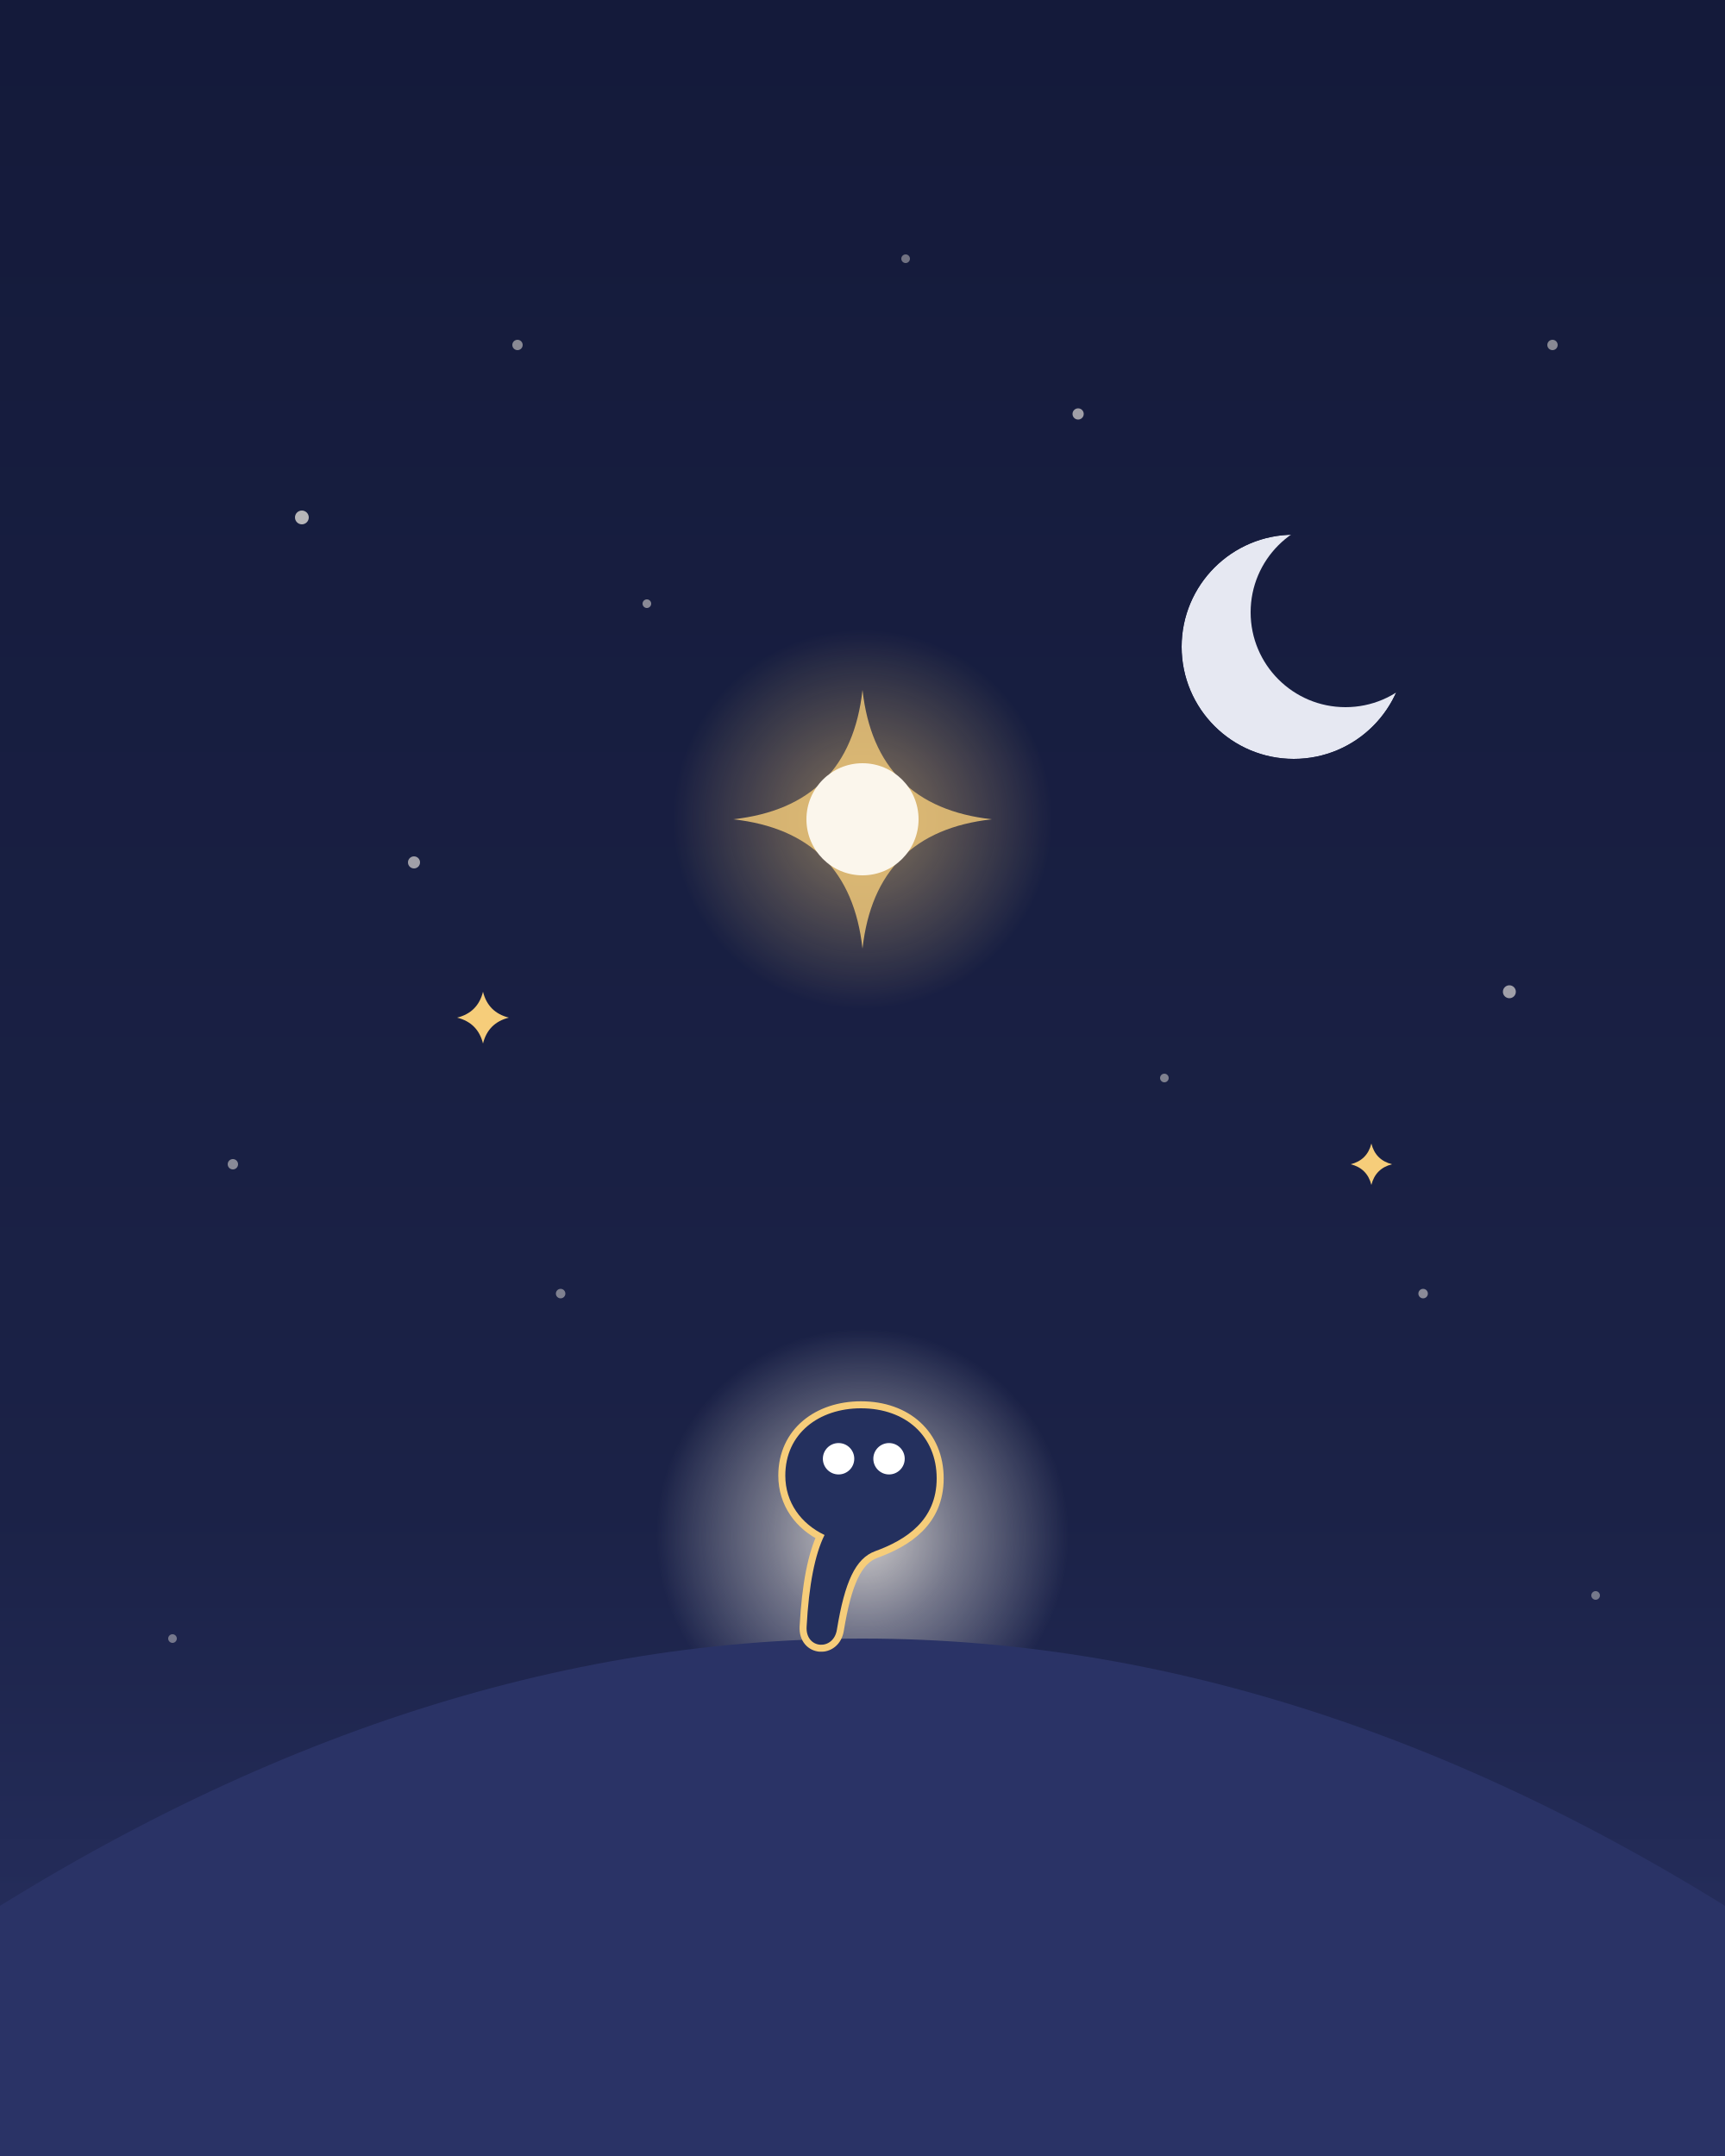
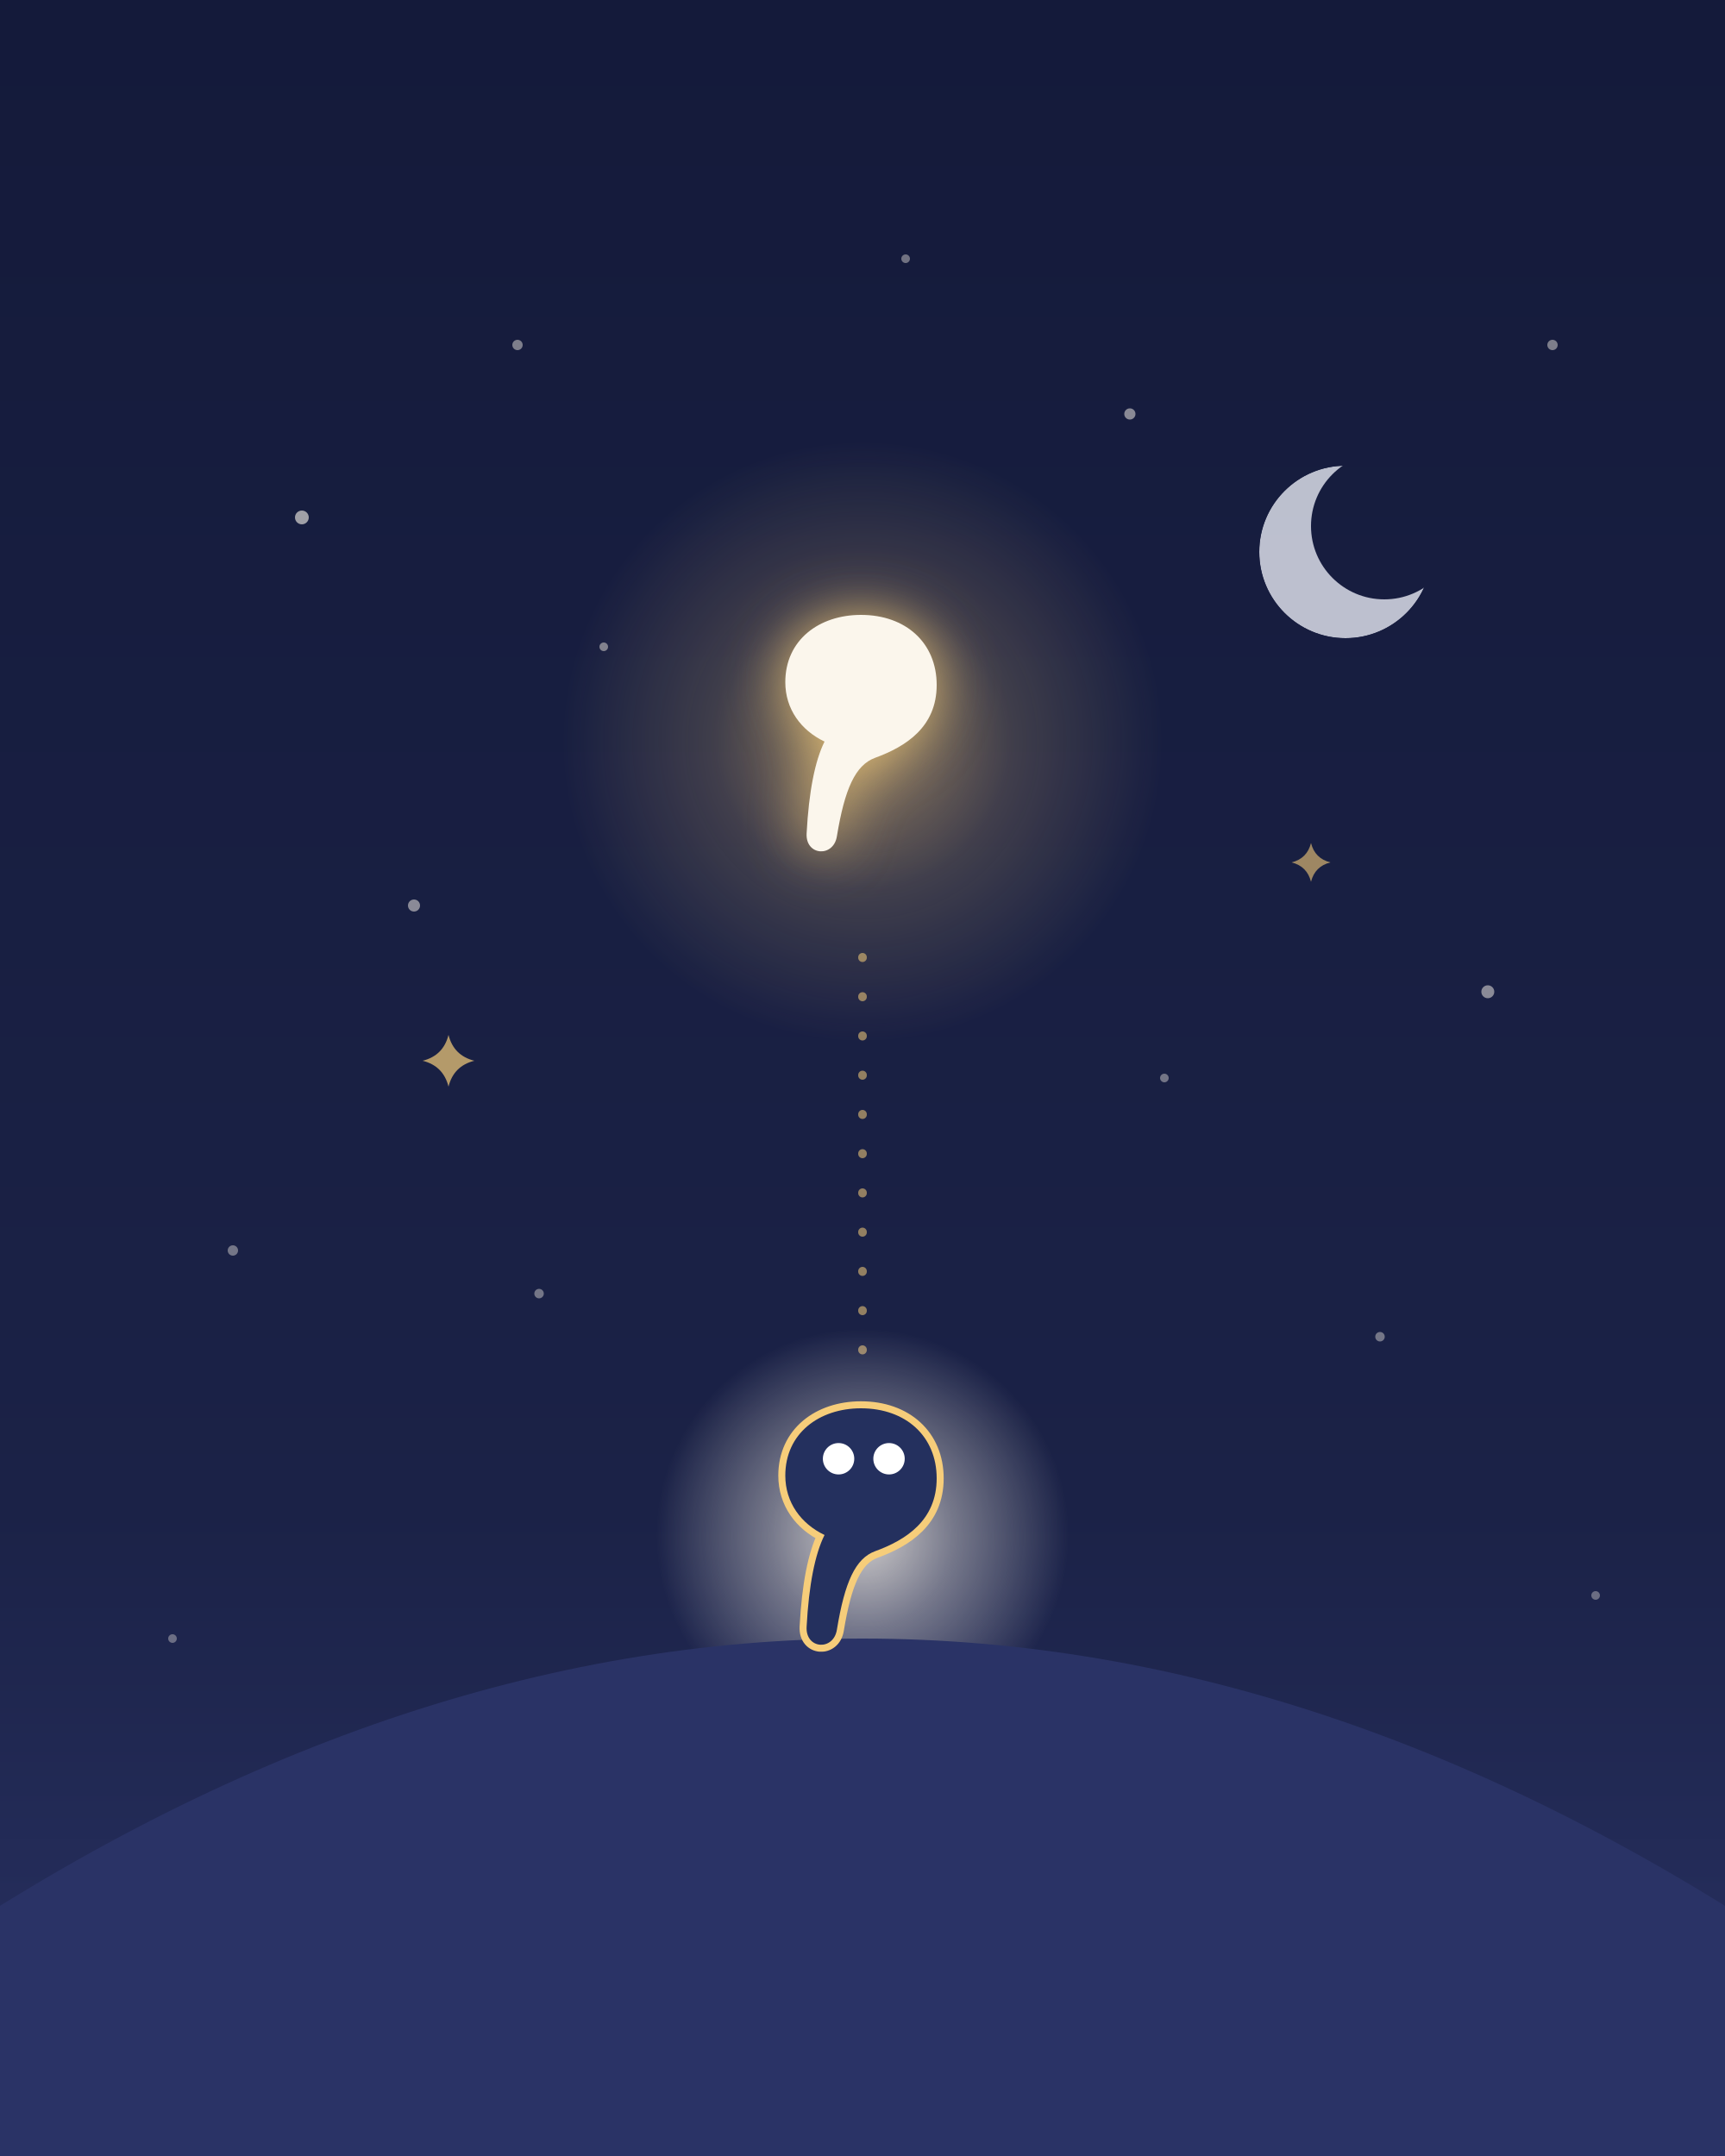
<svg xmlns="http://www.w3.org/2000/svg" viewBox="0 0 400 500" preserveAspectRatio="xMidYMid slice">
  <rect width="400" height="500" fill="url(#cv-sky)" />
  <defs>
    <linearGradient id="cv-sky" x1="0" y1="0" x2="0" y2="1">
      <stop offset="0" stop-color="#141A3A" />
      <stop offset=".7" stop-color="#1B2247" />
      <stop offset="1" stop-color="#2A3366" />
    </linearGradient>
    <radialGradient id="cv-glow">
-       <stop offset="0" stop-color="#F6CD7A" stop-opacity=".5" />
+       <stop offset="0" stop-color="#F6CD7A" stop-opacity=".55" />
+       <stop offset=".5" stop-color="#F6CD7A" stop-opacity=".18" />
      <stop offset="1" stop-color="#F6CD7A" stop-opacity="0" />
    </radialGradient>
    <radialGradient id="cv-yglow">
      <stop offset="0" stop-color="#FBF6EC" stop-opacity=".8" />
      <stop offset=".45" stop-color="#FBF6EC" stop-opacity=".4" />
      <stop offset="1" stop-color="#FBF6EC" stop-opacity="0" />
    </radialGradient>
+     <filter id="cv-blur" x="-50%" y="-50%" width="200%" height="200%">
+       <feGaussianBlur stdDeviation="5" />
+     </filter>
    <mask id="cv-moon">
-       <circle cx="300" cy="150" r="26" fill="#fff" />
-       <circle cx="312" cy="142" r="22" fill="#000" />
+       <circle cx="312" cy="128" r="20" fill="#fff" />
+       <circle cx="321" cy="122" r="17" fill="#000" />
    </mask>
    <path id="cv-yud" d="M7 14C7 6.5 13 2 20.5 2C28.5 2 34 7 34 14.5C34 22 28.5 25.5 23 27.5C19.5 28.8 17.6 33 16.2 41.5C15.6 45.3 10.6 45 10.8 41C11.2 33.5 12.3 28 14 24.6C9.8 22.6 7 18.8 7 14Z" />
  </defs>
  <g fill="#FBF6EC">
-     <circle cx="70" cy="120" r="1.6" opacity=".7" />
-     <circle cx="120" cy="80" r="1.2" opacity=".5" />
-     <circle cx="96" cy="200" r="1.4" opacity=".6" />
-     <circle cx="54" cy="270" r="1.2" opacity=".5" />
-     <circle cx="150" cy="140" r="1" opacity=".5" />
-     <circle cx="250" cy="96" r="1.3" opacity=".6" />
-     <circle cx="350" cy="230" r="1.5" opacity=".6" />
-     <circle cx="330" cy="300" r="1.1" opacity=".5" />
-     <circle cx="270" cy="250" r="1" opacity=".45" />
-     <circle cx="130" cy="300" r="1.1" opacity=".45" />
-     <circle cx="360" cy="80" r="1.2" opacity=".5" />
-     <circle cx="40" cy="380" r="1" opacity=".4" />
-     <circle cx="370" cy="370" r="1" opacity=".4" />
+     <circle cx="70" cy="120" r="1.6" opacity=".6" />
+     <circle cx="120" cy="80" r="1.2" opacity=".45" />
+     <circle cx="96" cy="210" r="1.4" opacity=".5" />
+     <circle cx="54" cy="290" r="1.2" opacity=".4" />
+     <circle cx="140" cy="150" r="1" opacity=".45" />
+     <circle cx="262" cy="96" r="1.3" opacity=".5" />
+     <circle cx="345" cy="230" r="1.5" opacity=".5" />
+     <circle cx="320" cy="310" r="1.1" opacity=".4" />
+     <circle cx="270" cy="250" r="1" opacity=".4" />
+     <circle cx="125" cy="300" r="1.1" opacity=".4" />
+     <circle cx="360" cy="80" r="1.2" opacity=".45" />
+     <circle cx="40" cy="380" r="1" opacity=".35" />
+     <circle cx="370" cy="370" r="1" opacity=".35" />
    <circle cx="210" cy="60" r="1" opacity=".4" />
  </g>
-   <path d="M0 -6Q1.2 -1.2 6 0Q1.2 1.2 0 6Q-1.2 1.2 -6 0Q-1.2 -1.2 0 -6Z" fill="#F6CD7A" transform="translate(112 236)" />
-   <path d="M0 -6Q1.2 -1.2 6 0Q1.2 1.2 0 6Q-1.2 1.2 -6 0Q-1.2 -1.2 0 -6Z" fill="#F6CD7A" transform="translate(318 270) scale(.8)" />
-   <circle cx="300" cy="150" r="26" fill="#E6E8F2" mask="url(#cv-moon)" />
-   <circle cx="200" cy="190" r="44" fill="url(#cv-glow)" />
-   <path d="M0 -30Q3 -3 30 0Q3 3 0 30Q-3 3 -30 0Q-3 -3 0 -30Z" fill="#F6CD7A" opacity=".8" transform="translate(200 190)" />
-   <circle cx="200" cy="190" r="13" fill="#FBF6EC" />
+   <path d="M0 -6Q1.2 -1.2 6 0Q1.2 1.2 0 6Q-1.2 1.2 -6 0Q-1.2 -1.2 0 -6Z" fill="#F6CD7A" opacity=".7" transform="translate(104 246)" />
+   <path d="M0 -6Q1.2 -1.2 6 0Q1.2 1.2 0 6Q-1.2 1.2 -6 0Q-1.2 -1.2 0 -6Z" fill="#F6CD7A" opacity=".6" transform="translate(304 200) scale(.75)" />
+   <circle cx="312" cy="128" r="20" fill="#E6E8F2" opacity=".8" mask="url(#cv-moon)" />
+   <circle cx="200" cy="172" r="70" fill="url(#cv-glow)" />
+   <g transform="translate(173 140) scale(1.3)">
+     <use href="#cv-yud" fill="#F6CD7A" filter="url(#cv-blur)" opacity=".8" />
+     <use href="#cv-yud" fill="#FBF6EC" />
+   </g>
+   <path d="M200 222V316" stroke="#F6CD7A" stroke-width="2" stroke-linecap="round" stroke-dasharray="0.1 9" opacity=".55" />
  <circle cx="200" cy="356" r="48" fill="url(#cv-yglow)" />
  <path d="M-20 455Q200 305 420 455V500H-20Z" fill="#2A3366" />
  <g transform="translate(173 324) scale(1.3)">
    <use href="#cv-yud" fill="none" stroke="#F6CD7A" stroke-width="2.5" />
    <use href="#cv-yud" fill="#24305E" />
    <circle cx="16.5" cy="11" r="2.8" fill="#fff" />
    <circle cx="25.5" cy="11" r="2.8" fill="#fff" />
  </g>
</svg>
